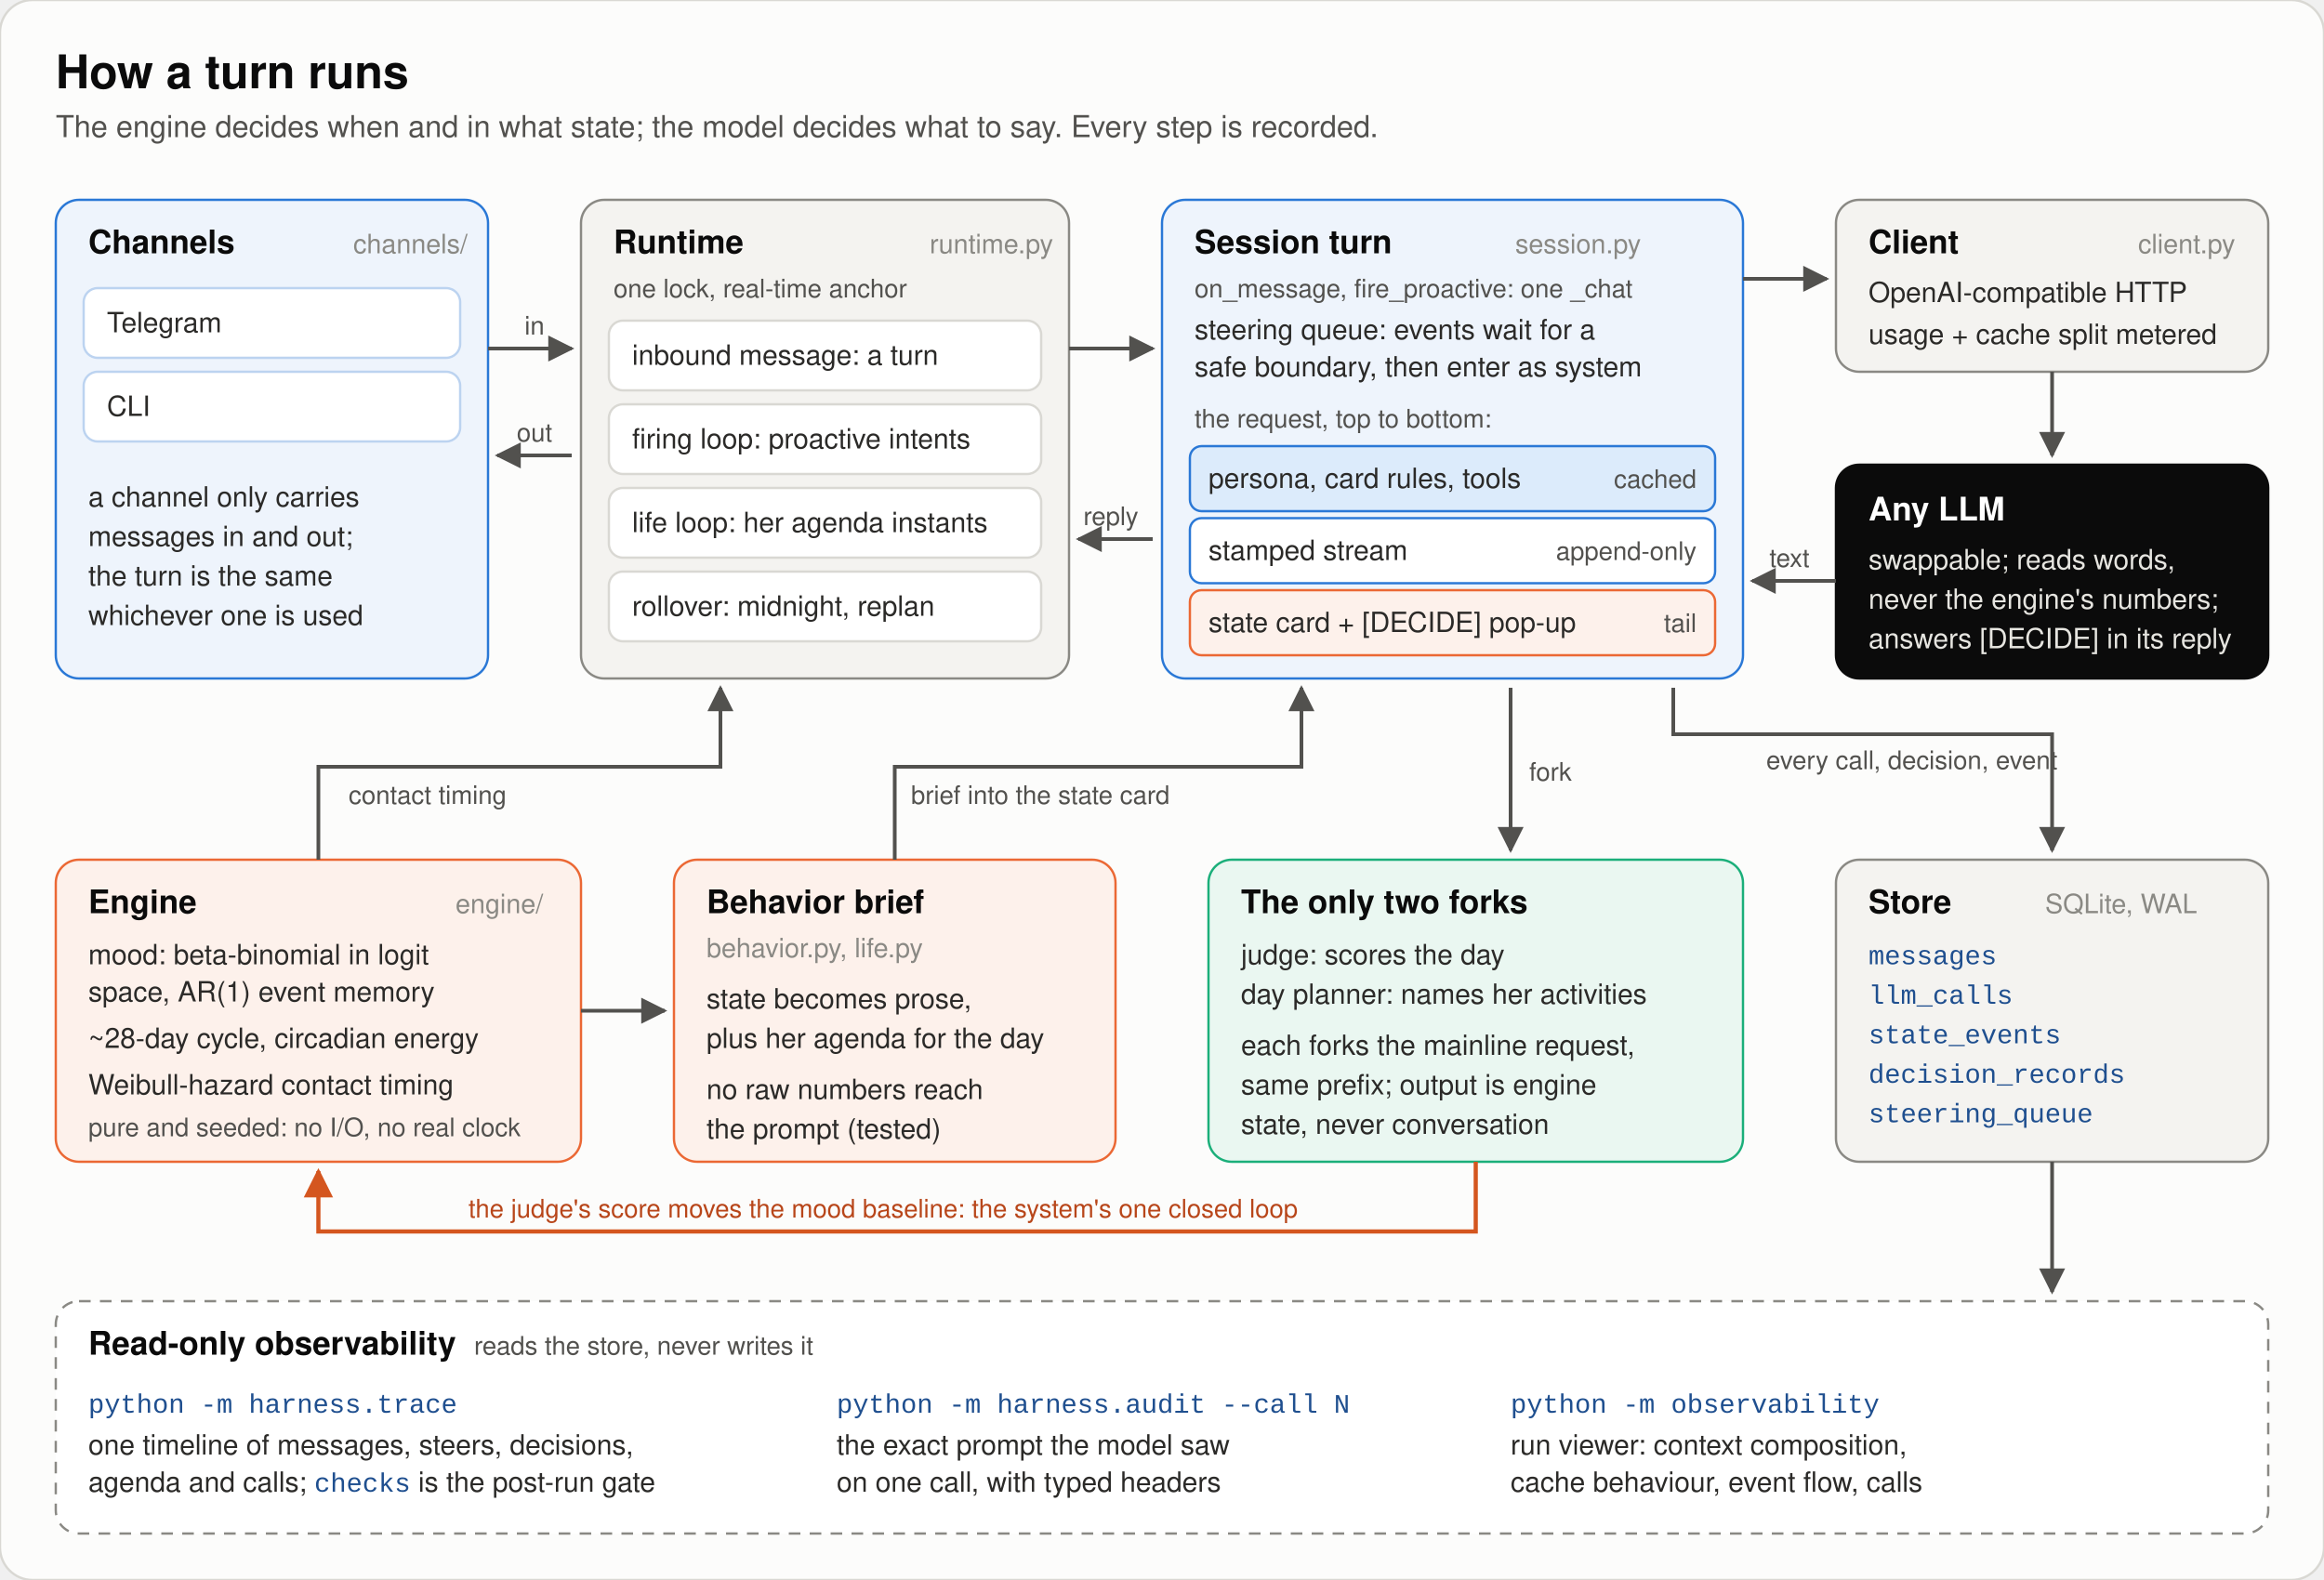
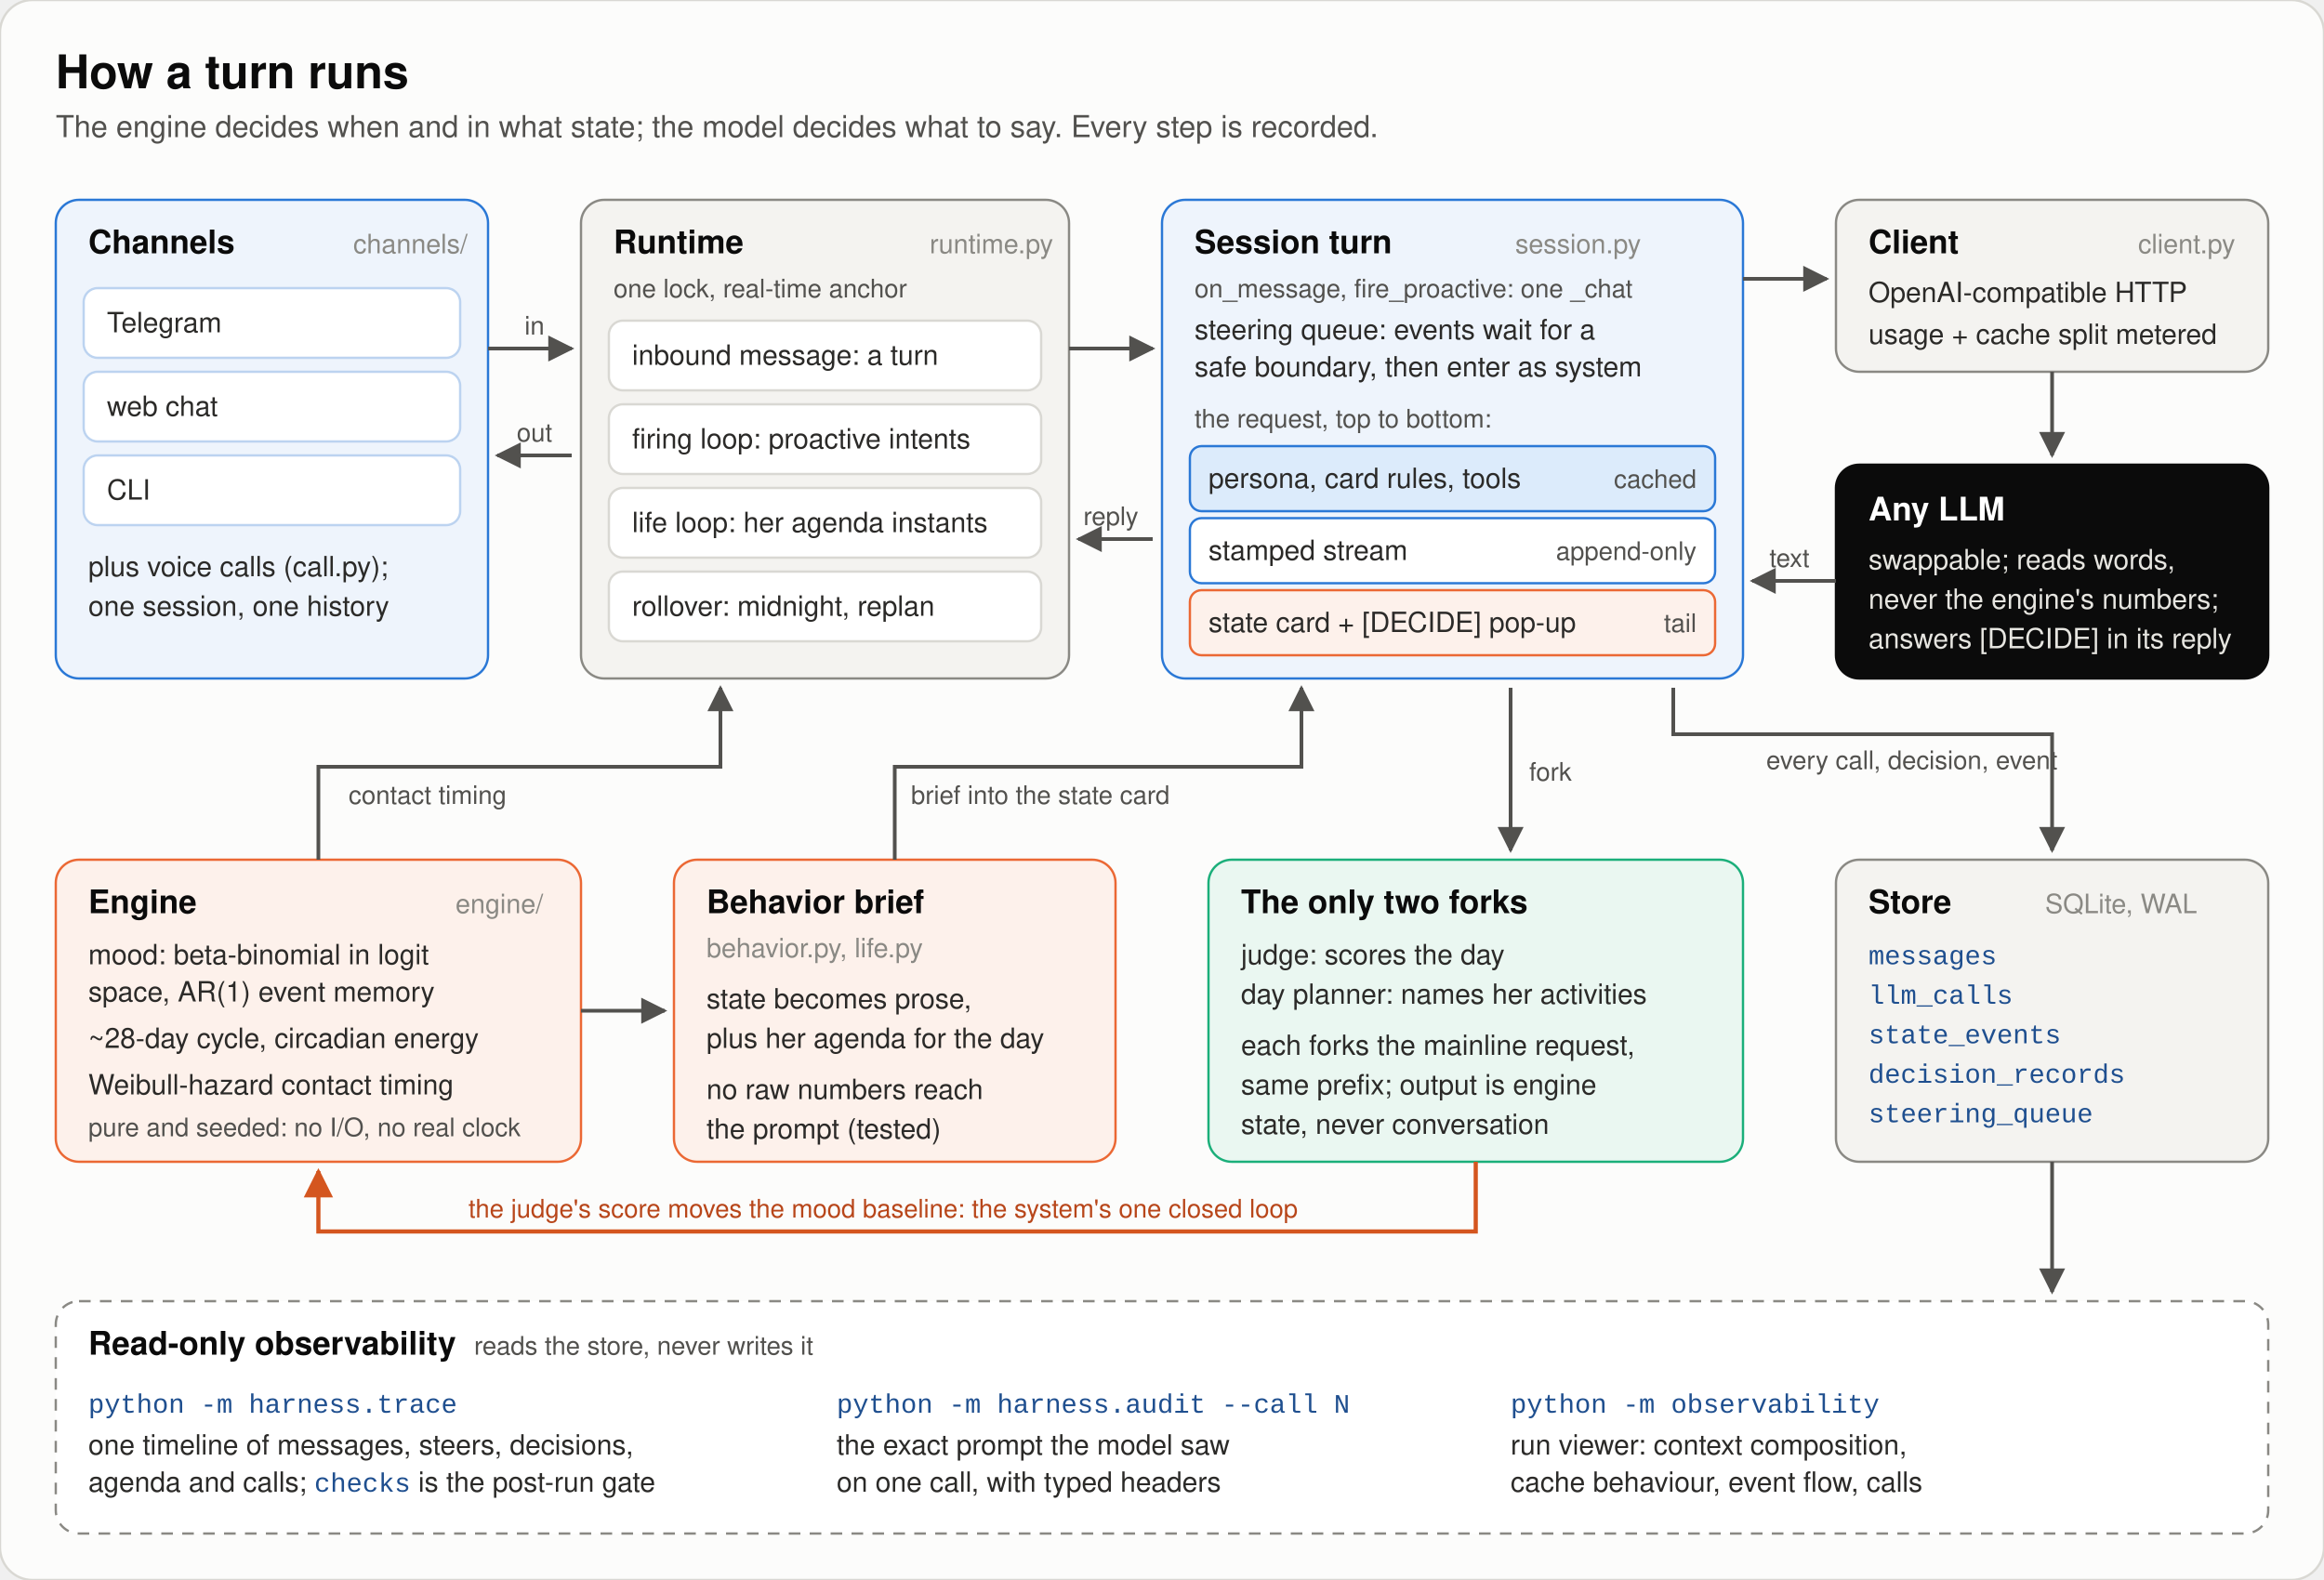
<svg xmlns="http://www.w3.org/2000/svg" width="1000" height="680" viewBox="0 0 1000 680" role="img" aria-labelledby="t d">
  <defs>
    <marker id="a" viewBox="0 0 10 10" refX="9" refY="5" markerWidth="7" markerHeight="7" orient="auto-start-reverse">
      <path d="M0,0 L10,5 L0,10 z" fill="#52514e" />
    </marker>
    <marker id="ao" viewBox="0 0 10 10" refX="9" refY="5" markerWidth="7" markerHeight="7" orient="auto-start-reverse">
      <path d="M0,0 L10,5 L0,10 z" fill="#d4561f" />
    </marker>
  </defs>
  <style>
    text { font-family: -apple-system, "Segoe UI", Helvetica, Arial, sans-serif; fill: #0b0b0b; }
    .h { font-size: 20px; font-weight: 600; }
    .sub { font-size: 13px; fill: #52514e; }
    .bt { font-size: 14px; font-weight: 600; }
    .p { font-size: 11.5px; fill: #8a8984; }
    .b { font-size: 12px; fill: #2b2a28; }
    .m { font-family: "SFMono-Regular", Consolas, "Liberation Mono", Menlo, monospace; font-size: 11.5px; fill: #1f4f8f; }
    .l { font-size: 11px; fill: #52514e; }
    .lo { font-size: 11px; fill: #b8461a; }
    .w { stroke: #52514e; stroke-width: 1.6; fill: none; }
    .wo { stroke: #d4561f; stroke-width: 1.8; fill: none; }
  </style>
  <rect x="0" y="0" width="1000" height="680" rx="14" fill="#fcfcfb" stroke="#d9d8d3" />
  <text x="24" y="38" class="h">How a turn runs</text>
  <text x="24" y="59" class="sub">The engine decides when and in what state; the model decides what to say. Every step is recorded.</text>
  <rect x="24" y="86" width="186" height="206" rx="10" fill="#eef4fc" stroke="#2a78d6" />
  <text x="38" y="109" class="bt">Channels</text>
  <text x="152" y="109" class="p">channels/</text>
  <rect x="36" y="124" width="162" height="30" rx="6" fill="#ffffff" stroke="#bcd3f0" />
  <text x="46" y="143" class="b">Telegram</text>
  <rect x="36" y="160" width="162" height="30" rx="6" fill="#ffffff" stroke="#bcd3f0" />
-   <text x="46" y="179" class="b">CLI</text>
-   <text x="38" y="218" class="b">a channel only carries</text>
-   <text x="38" y="235" class="b">messages in and out;</text>
-   <text x="38" y="252" class="b">the turn is the same</text>
-   <text x="38" y="269" class="b">whichever one is used</text>
+   <text x="46" y="179" class="b">web chat</text>
+   <rect x="36" y="196" width="162" height="30" rx="6" fill="#ffffff" stroke="#bcd3f0" />
+   <text x="46" y="215" class="b">CLI</text>
+   <text x="38" y="248" class="b">plus voice calls (call.py);</text>
+   <text x="38" y="265" class="b">one session, one history</text>
  <rect x="250" y="86" width="210" height="206" rx="10" fill="#f4f3f0" stroke="#8a8984" />
  <text x="264" y="109" class="bt">Runtime</text>
  <text x="400" y="109" class="p">runtime.py</text>
  <text x="264" y="128" class="l">one lock, real-time anchor</text>
  <rect x="262" y="138" width="186" height="30" rx="6" fill="#ffffff" stroke="#d9d8d3" />
  <text x="272" y="157" class="b">inbound message: a turn</text>
  <rect x="262" y="174" width="186" height="30" rx="6" fill="#ffffff" stroke="#d9d8d3" />
  <text x="272" y="193" class="b">firing loop: proactive intents</text>
  <rect x="262" y="210" width="186" height="30" rx="6" fill="#ffffff" stroke="#d9d8d3" />
  <text x="272" y="229" class="b">life loop: her agenda instants</text>
  <rect x="262" y="246" width="186" height="30" rx="6" fill="#ffffff" stroke="#d9d8d3" />
  <text x="272" y="265" class="b">rollover: midnight, replan</text>
  <rect x="500" y="86" width="250" height="206" rx="10" fill="#eef4fc" stroke="#2a78d6" />
  <text x="514" y="109" class="bt">Session turn</text>
  <text x="652" y="109" class="p">session.py</text>
  <text x="514" y="128" class="l">on_message, fire_proactive: one _chat</text>
  <text x="514" y="146" class="b">steering queue: events wait for a</text>
  <text x="514" y="162" class="b">safe boundary, then enter as system</text>
  <text x="514" y="184" class="l">the request, top to bottom:</text>
  <rect x="512" y="192" width="226" height="28" rx="5" fill="#dcebfb" stroke="#2a78d6" />
  <text x="520" y="210" class="b">persona, card rules, tools</text>
  <text x="730" y="210" class="l" text-anchor="end">cached</text>
  <rect x="512" y="223" width="226" height="28" rx="5" fill="#ffffff" stroke="#2a78d6" />
  <text x="520" y="241" class="b">stamped stream</text>
  <text x="730" y="241" class="l" text-anchor="end">append-only</text>
  <rect x="512" y="254" width="226" height="28" rx="5" fill="#fdf1eb" stroke="#eb6834" />
  <text x="520" y="272" class="b">state card + [DECIDE] pop-up</text>
  <text x="730" y="272" class="l" text-anchor="end">tail</text>
  <rect x="790" y="86" width="186" height="74" rx="10" fill="#f4f3f0" stroke="#8a8984" />
  <text x="804" y="109" class="bt">Client</text>
  <text x="920" y="109" class="p">client.py</text>
  <text x="804" y="130" class="b">OpenAI-compatible HTTP</text>
  <text x="804" y="148" class="b">usage + cache split metered</text>
  <rect x="790" y="200" width="186" height="92" rx="10" fill="#0b0b0b" stroke="#0b0b0b" />
  <text x="804" y="224" class="bt" style="fill:#ffffff">Any LLM</text>
  <text x="804" y="245" class="b" style="fill:#e6e5e0">swappable; reads words,</text>
  <text x="804" y="262" class="b" style="fill:#e6e5e0">never the engine's numbers;</text>
  <text x="804" y="279" class="b" style="fill:#e6e5e0">answers [DECIDE] in its reply</text>
  <path d="M210 150 H246" class="w" marker-end="url(#a)" />
  <path d="M460 150 H496" class="w" marker-end="url(#a)" />
  <path d="M496 232 H464" class="w" marker-end="url(#a)" />
  <text x="478" y="226" class="l" text-anchor="middle">reply</text>
  <path d="M246 196 H214" class="w" marker-end="url(#a)" />
  <text x="230" y="144" class="l" text-anchor="middle">in</text>
  <text x="230" y="190" class="l" text-anchor="middle">out</text>
  <path d="M750 120 H786" class="w" marker-end="url(#a)" />
  <path d="M883 160 V196" class="w" marker-end="url(#a)" />
  <path d="M790 250 H754" class="w" marker-end="url(#a)" />
  <text x="770" y="244" class="l" text-anchor="middle">text</text>
  <rect x="24" y="370" width="226" height="130" rx="10" fill="#fdf1eb" stroke="#eb6834" />
  <text x="38" y="393" class="bt">Engine</text>
  <text x="196" y="393" class="p">engine/</text>
  <text x="38" y="415" class="b">mood: beta-binomial in logit</text>
  <text x="38" y="431" class="b">space, AR(1) event memory</text>
  <text x="38" y="451" class="b">~28-day cycle, circadian energy</text>
  <text x="38" y="471" class="b">Weibull-hazard contact timing</text>
  <text x="38" y="489" class="l">pure and seeded: no I/O, no real clock</text>
  <rect x="290" y="370" width="190" height="130" rx="10" fill="#fdf1eb" stroke="#eb6834" />
  <text x="304" y="393" class="bt">Behavior brief</text>
  <text x="304" y="412" class="p">behavior.py, life.py</text>
  <text x="304" y="434" class="b">state becomes prose,</text>
  <text x="304" y="451" class="b">plus her agenda for the day</text>
  <text x="304" y="473" class="b">no raw numbers reach</text>
  <text x="304" y="490" class="b">the prompt (tested)</text>
  <rect x="520" y="370" width="230" height="130" rx="10" fill="#eaf7f1" stroke="#1baf7a" />
  <text x="534" y="393" class="bt">The only two forks</text>
  <text x="534" y="415" class="b">judge: scores the day</text>
  <text x="534" y="432" class="b">day planner: names her activities</text>
  <text x="534" y="454" class="b">each forks the mainline request,</text>
  <text x="534" y="471" class="b">same prefix; output is engine</text>
  <text x="534" y="488" class="b">state, never conversation</text>
  <rect x="790" y="370" width="186" height="130" rx="10" fill="#f4f3f0" stroke="#8a8984" />
  <text x="804" y="393" class="bt">Store</text>
  <text x="880" y="393" class="p">SQLite, WAL</text>
  <text x="804" y="415" class="m">messages</text>
  <text x="804" y="432" class="m">llm_calls</text>
  <text x="804" y="449" class="m">state_events</text>
  <text x="804" y="466" class="m">decision_records</text>
  <text x="804" y="483" class="m">steering_queue</text>
  <path d="M250 435 H286" class="w" marker-end="url(#a)" />
  <path d="M385 370 V330 H560 V296" class="w" marker-end="url(#a)" />
  <text x="392" y="346" class="l">brief into the state card</text>
  <path d="M137 370 V330 H310 V296" class="w" marker-end="url(#a)" />
  <text x="150" y="346" class="l">contact timing</text>
  <path d="M650 296 V366" class="w" marker-end="url(#a)" />
  <text x="658" y="336" class="l">fork</text>
  <path d="M720 296 V316 H883 V366" class="w" marker-end="url(#a)" />
  <text x="760" y="331" class="l">every call, decision, event</text>
  <path d="M635 500 V530 H137 V504" class="wo" marker-end="url(#ao)" />
  <text x="380" y="524" class="lo" text-anchor="middle">the judge's score moves the mood baseline: the system's one closed loop</text>
  <rect x="24" y="560" width="952" height="100" rx="10" fill="#ffffff" stroke="#8a8984" stroke-dasharray="5 4" />
  <text x="38" y="583" class="bt">Read-only observability</text>
  <text x="204" y="583" class="l">reads the store, never writes it</text>
  <text x="38" y="608" class="m">python -m harness.trace</text>
  <text x="38" y="626" class="b">one timeline of messages, steers, decisions,</text>
  <text x="38" y="642" class="b">agenda and calls; <tspan class="m">checks</tspan> is the post-run gate</text>
  <text x="360" y="608" class="m">python -m harness.audit --call N</text>
  <text x="360" y="626" class="b">the exact prompt the model saw</text>
  <text x="360" y="642" class="b">on one call, with typed headers</text>
  <text x="650" y="608" class="m">python -m observability</text>
  <text x="650" y="626" class="b">run viewer: context composition,</text>
  <text x="650" y="642" class="b">cache behaviour, event flow, calls</text>
  <path d="M883 500 V556" class="w" marker-end="url(#a)" />
</svg>
